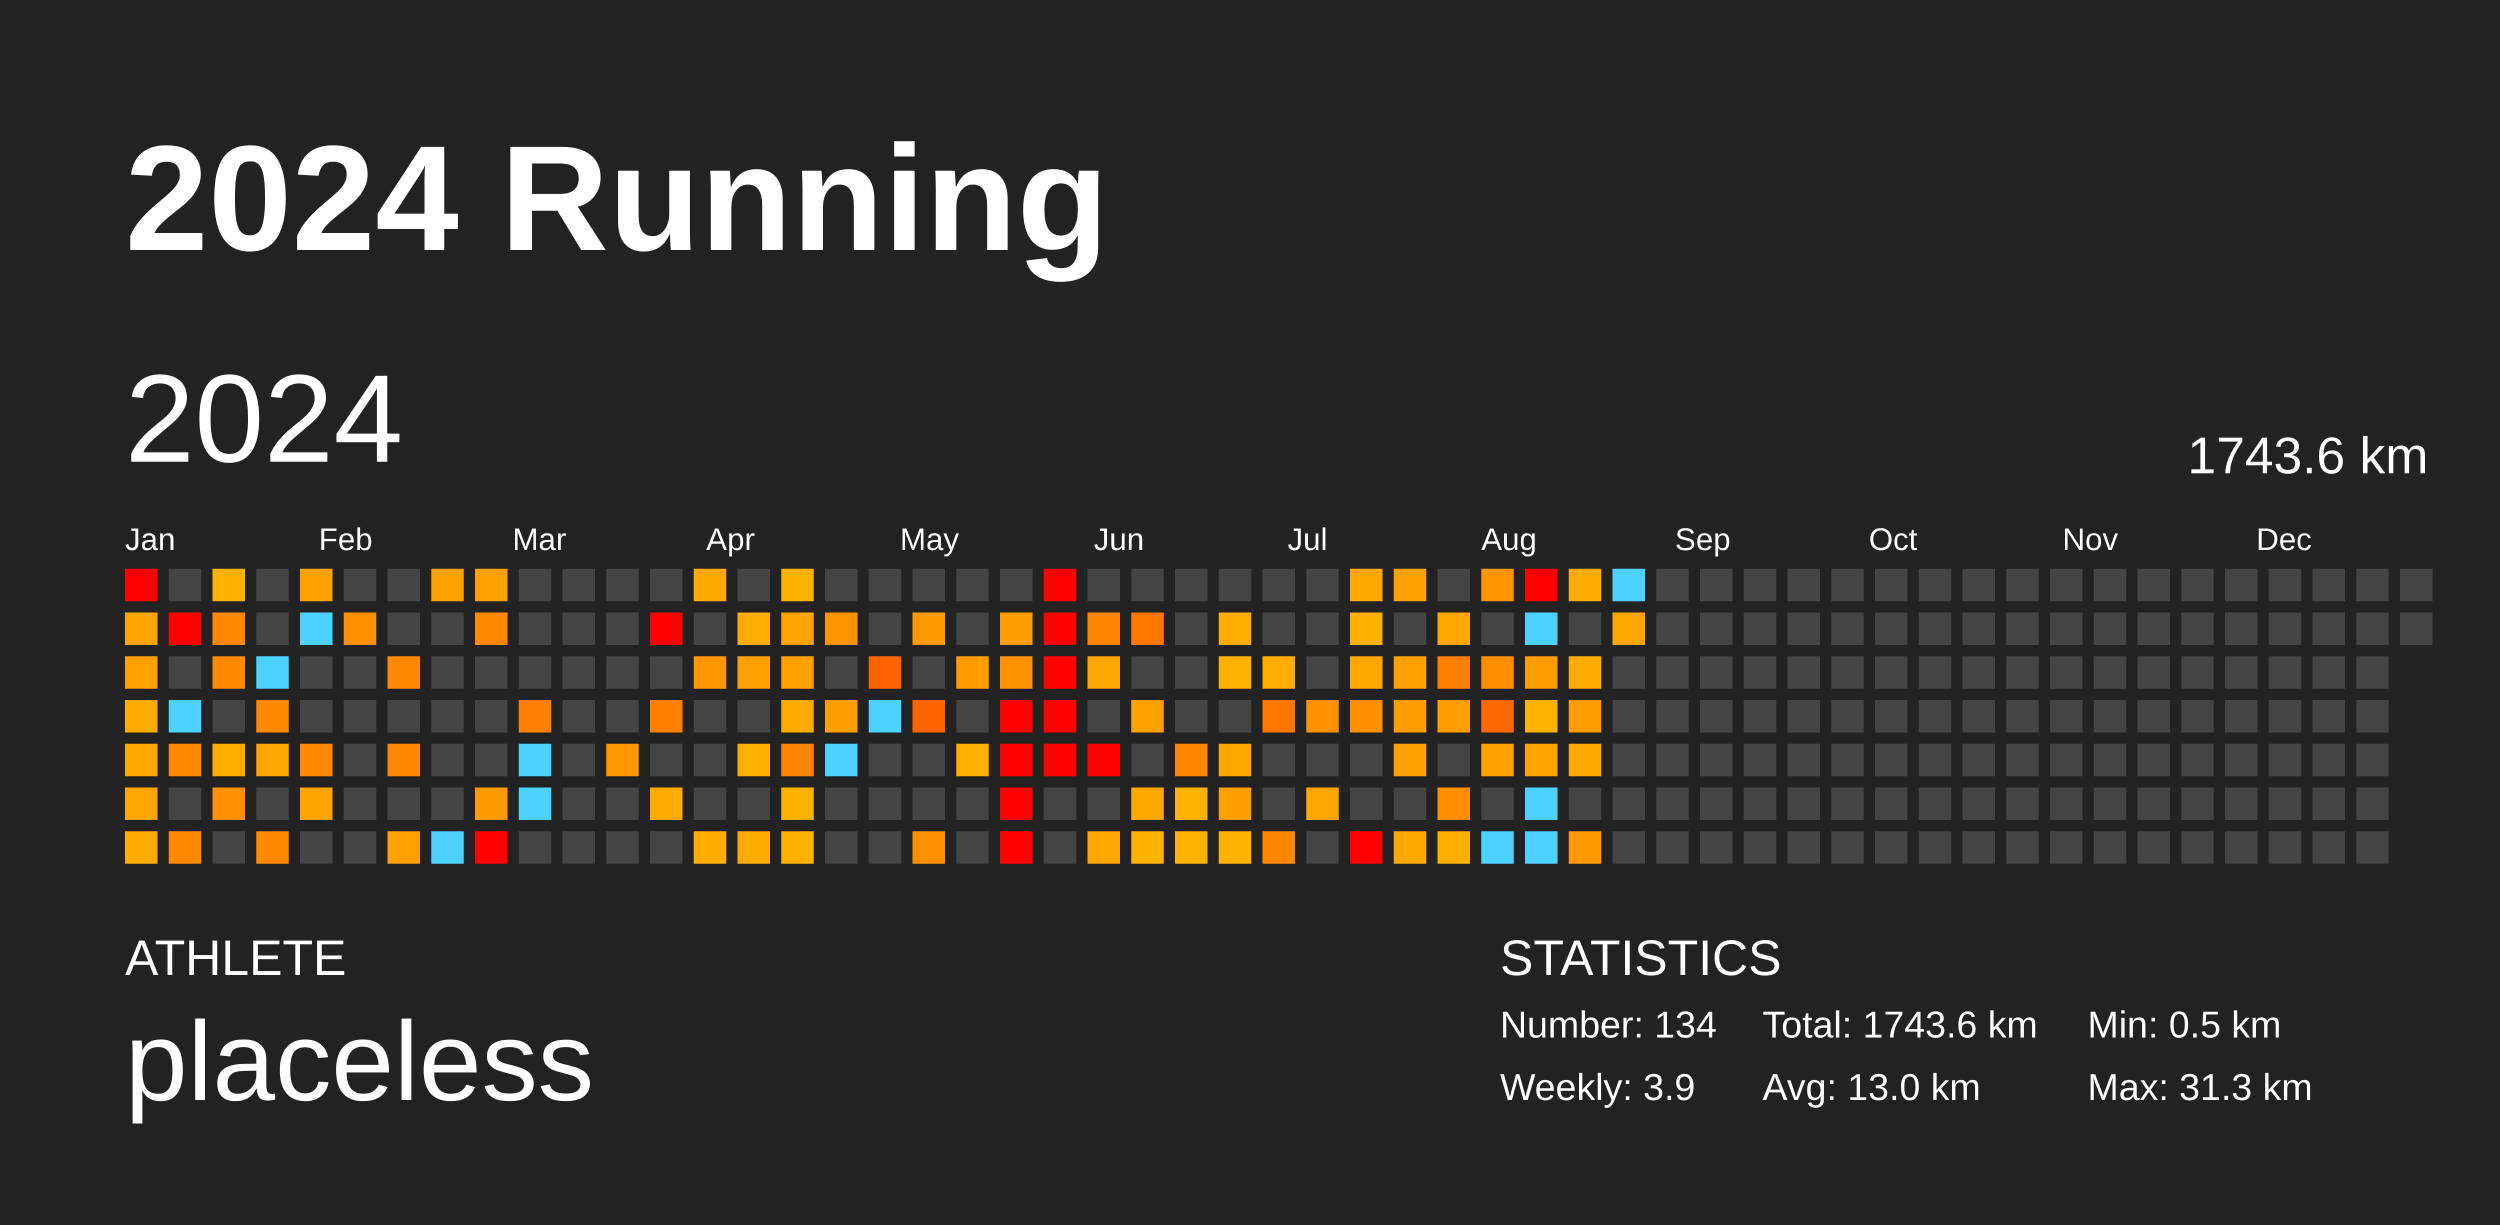
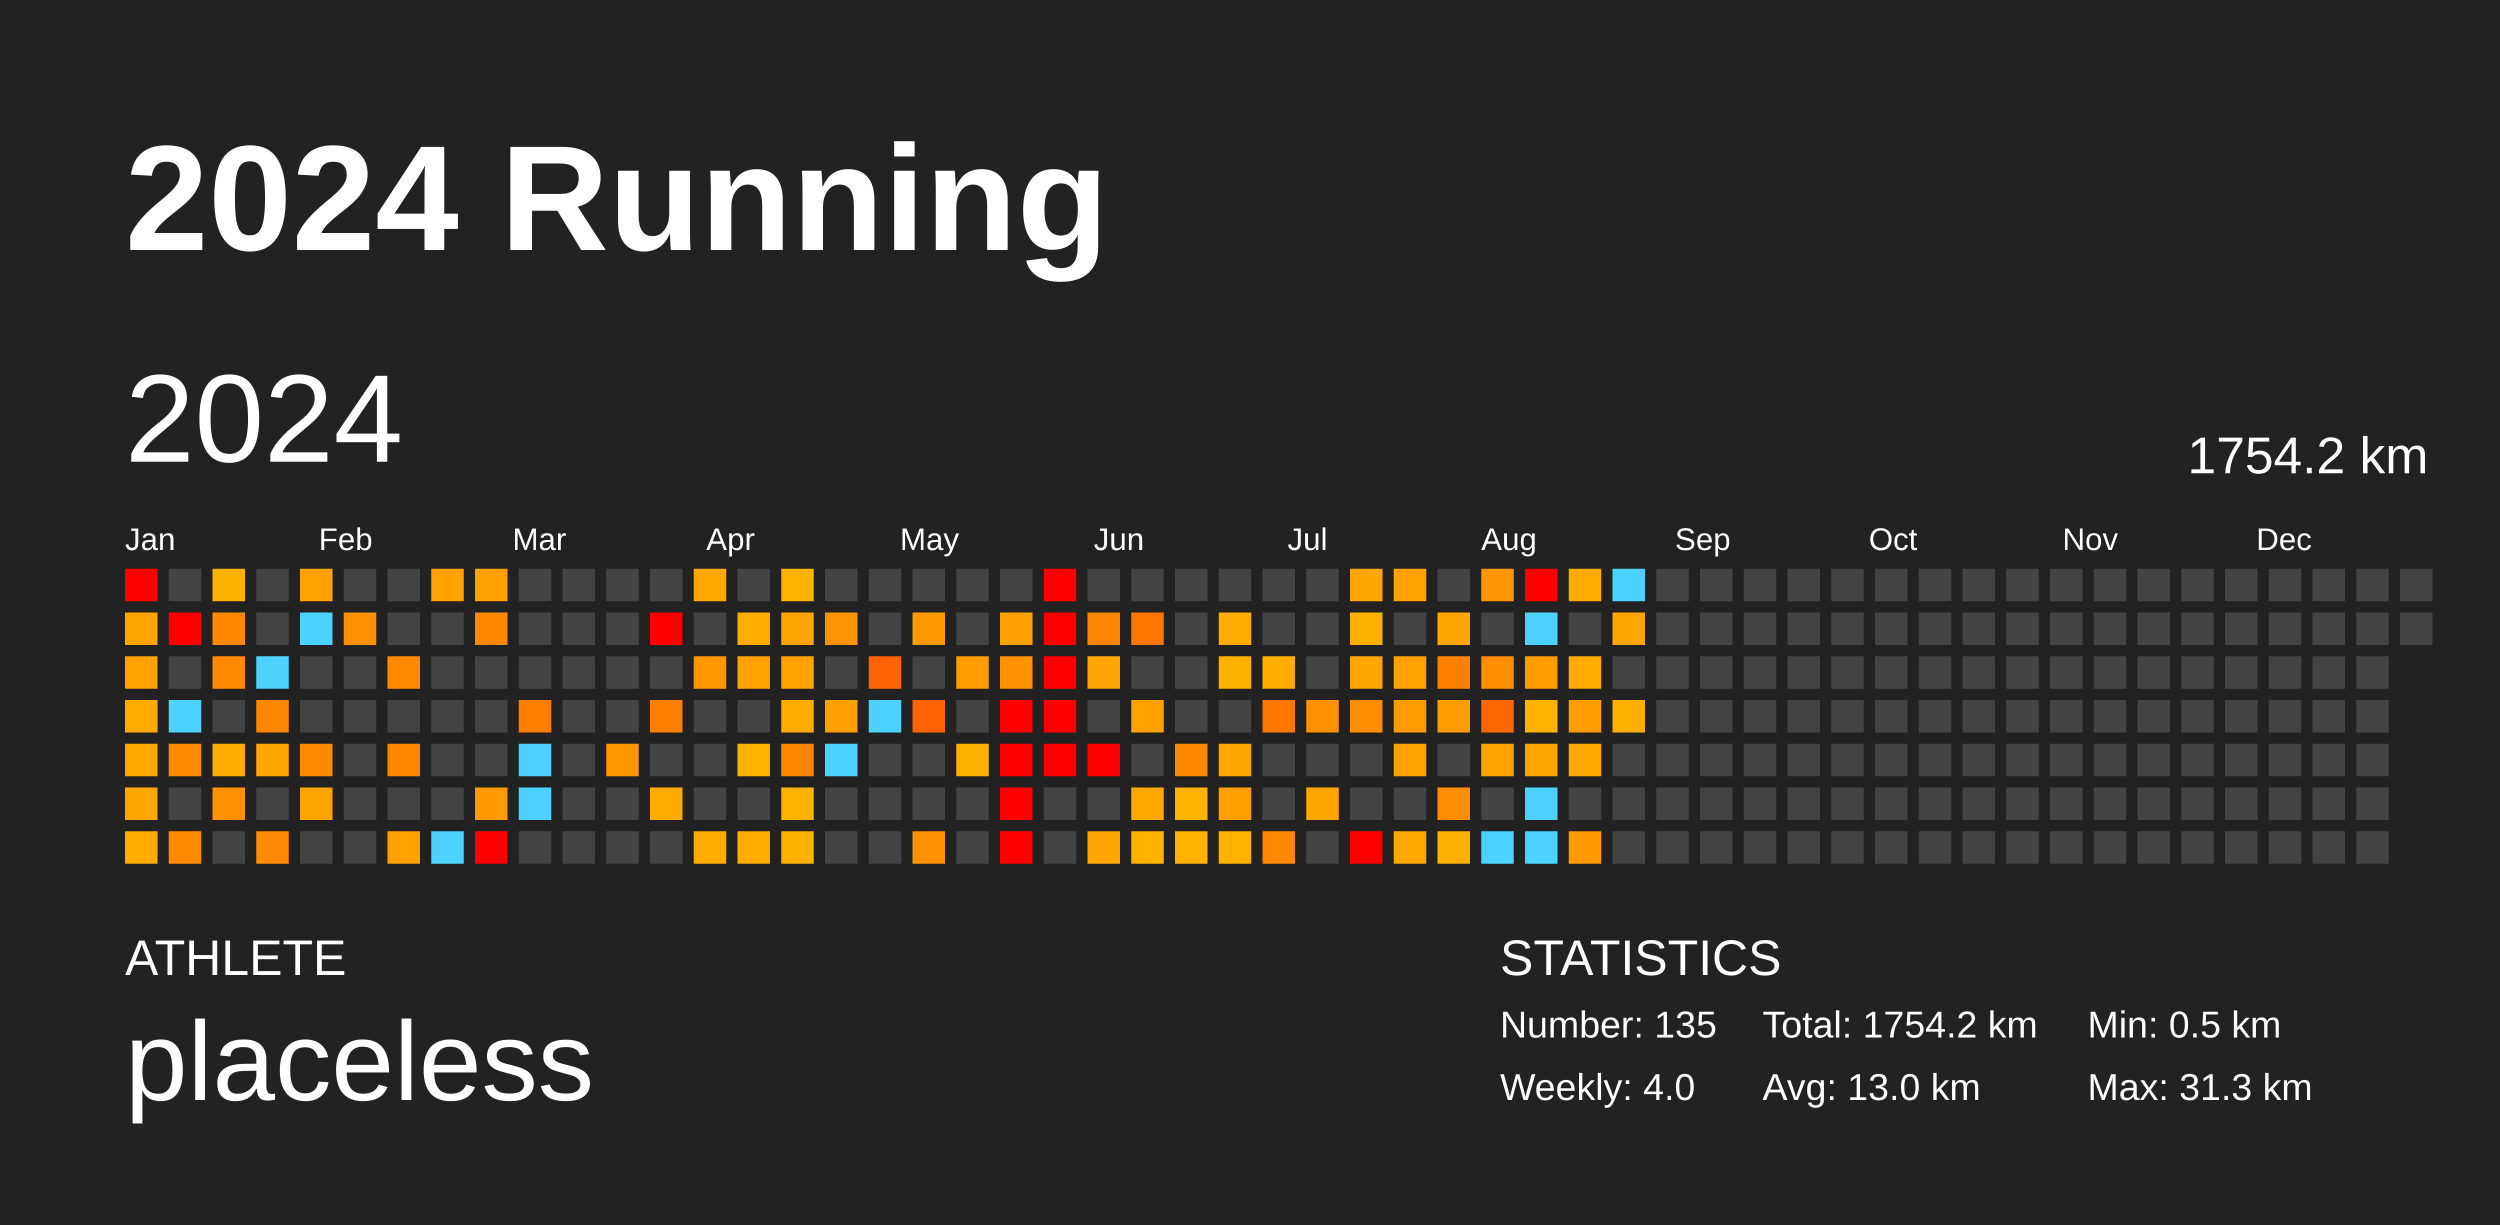
<svg xmlns="http://www.w3.org/2000/svg" baseProfile="full" height="98mm" version="1.1" viewBox="0,0,200,98" width="200mm">
  <defs />
  <rect fill="#222222" height="98" width="200" x="0" y="0" />
  <text fill="#FFFFFF" style="font-size:12px; font-family:Arial; font-weight:bold;" x="10" y="20">2024 Running</text>
  <text fill="#FFFFFF" style="font-size:4px; font-family:Arial" x="10" y="78">ATHLETE</text>
  <text fill="#FFFFFF" style="font-size:9px; font-family:Arial" x="10" y="88">placeless</text>
  <text fill="#FFFFFF" style="font-size:4px; font-family:Arial" x="120" y="78">STATISTICS</text>
-   <text fill="#FFFFFF" style="font-size:3px; font-family:Arial" x="120" y="83">Number: 134</text>
-   <text fill="#FFFFFF" style="font-size:3px; font-family:Arial" x="120" y="88">Weekly: 3.9</text>
-   <text fill="#FFFFFF" style="font-size:3px; font-family:Arial" x="141" y="83">Total: 1743.6 km</text>
+   <text fill="#FFFFFF" style="font-size:3px; font-family:Arial" x="120" y="83">Number: 135</text>
+   <text fill="#FFFFFF" style="font-size:3px; font-family:Arial" x="120" y="88">Weekly: 4.0</text>
+   <text fill="#FFFFFF" style="font-size:3px; font-family:Arial" x="141" y="83">Total: 1754.2 km</text>
  <text fill="#FFFFFF" style="font-size:3px; font-family:Arial" x="141" y="88">Avg: 13.0 km</text>
  <text fill="#FFFFFF" style="font-size:3px; font-family:Arial" x="167" y="83">Min: 0.5 km</text>
  <text fill="#FFFFFF" style="font-size:3px; font-family:Arial" x="167" y="88">Max: 31.3 km</text>
  <text dominant-baseline="hanging" fill="#FFFFFF" style="font-size:10.0px; font-family:Arial;" x="10" y="30">2024</text>
-   <text dominant-baseline="hanging" fill="#FFFFFF" style="font-size:4.125px; font-family:Arial;" x="175" y="35">1743.6 km</text>
+   <text dominant-baseline="hanging" fill="#FFFFFF" style="font-size:4.125px; font-family:Arial;" x="175" y="35">1754.2 km</text>
  <text fill="#FFFFFF" style="font-size:2.5px; font-family:Arial" x="10.0" y="44">Jan</text>
  <text fill="#FFFFFF" style="font-size:2.5px; font-family:Arial" x="25.5" y="44">Feb</text>
  <text fill="#FFFFFF" style="font-size:2.5px; font-family:Arial" x="41.0" y="44">Mar</text>
  <text fill="#FFFFFF" style="font-size:2.5px; font-family:Arial" x="56.5" y="44">Apr</text>
  <text fill="#FFFFFF" style="font-size:2.5px; font-family:Arial" x="72.0" y="44">May</text>
  <text fill="#FFFFFF" style="font-size:2.5px; font-family:Arial" x="87.5" y="44">Jun</text>
  <text fill="#FFFFFF" style="font-size:2.5px; font-family:Arial" x="103.0" y="44">Jul</text>
  <text fill="#FFFFFF" style="font-size:2.5px; font-family:Arial" x="118.5" y="44">Aug</text>
  <text fill="#FFFFFF" style="font-size:2.5px; font-family:Arial" x="134.0" y="44">Sep</text>
  <text fill="#FFFFFF" style="font-size:2.5px; font-family:Arial" x="149.5" y="44">Oct</text>
  <text fill="#FFFFFF" style="font-size:2.5px; font-family:Arial" x="165.0" y="44">Nov</text>
  <text fill="#FFFFFF" style="font-size:2.5px; font-family:Arial" x="180.5" y="44">Dec</text>
  <rect fill="red" height="2.6" width="2.6" x="10.0" y="45.5" />
  <rect fill="#ffa500" height="2.6" width="2.6" x="10.0" y="49.0" />
  <rect fill="#ffa200" height="2.6" width="2.6" x="10.0" y="52.5" />
  <rect fill="#ffab00" height="2.6" width="2.6" x="10.0" y="56.0" />
  <rect fill="#ffa900" height="2.6" width="2.6" x="10.0" y="59.5" />
  <rect fill="#ffa700" height="2.6" width="2.6" x="10.0" y="63.0" />
  <rect fill="#ffab00" height="2.6" width="2.6" x="10.0" y="66.5" />
  <rect fill="#444444" height="2.6" width="2.6" x="13.5" y="45.5" />
  <rect fill="red" height="2.6" width="2.6" x="13.5" y="49.0" />
  <rect fill="#444444" height="2.6" width="2.6" x="13.5" y="52.5" />
  <rect fill="#4dd2ff" height="2.6" width="2.6" x="13.5" y="56.0" />
  <rect fill="#ff8900" height="2.6" width="2.6" x="13.5" y="59.5" />
  <rect fill="#444444" height="2.6" width="2.6" x="13.5" y="63.0" />
  <rect fill="#ff8900" height="2.6" width="2.6" x="13.5" y="66.5" />
  <rect fill="#ffb100" height="2.6" width="2.6" x="17.0" y="45.5" />
  <rect fill="#ff8800" height="2.6" width="2.6" x="17.0" y="49.0" />
  <rect fill="#ff8900" height="2.6" width="2.6" x="17.0" y="52.5" />
  <rect fill="#444444" height="2.6" width="2.6" x="17.0" y="56.0" />
  <rect fill="#ffae00" height="2.6" width="2.6" x="17.0" y="59.5" />
  <rect fill="#ff9100" height="2.6" width="2.6" x="17.0" y="63.0" />
  <rect fill="#444444" height="2.6" width="2.6" x="17.0" y="66.5" />
  <rect fill="#444444" height="2.6" width="2.6" x="20.5" y="45.5" />
  <rect fill="#444444" height="2.6" width="2.6" x="20.5" y="49.0" />
  <rect fill="#4dd2ff" height="2.6" width="2.6" x="20.5" y="52.5" />
  <rect fill="#ff8800" height="2.6" width="2.6" x="20.5" y="56.0" />
  <rect fill="#ffa600" height="2.6" width="2.6" x="20.5" y="59.5" />
  <rect fill="#444444" height="2.6" width="2.6" x="20.5" y="63.0" />
  <rect fill="#ff8900" height="2.6" width="2.6" x="20.5" y="66.5" />
  <rect fill="#ffa200" height="2.6" width="2.6" x="24.0" y="45.5" />
  <rect fill="#4dd2ff" height="2.6" width="2.6" x="24.0" y="49.0" />
  <rect fill="#444444" height="2.6" width="2.6" x="24.0" y="52.5" />
  <rect fill="#444444" height="2.6" width="2.6" x="24.0" y="56.0" />
  <rect fill="#ff8900" height="2.6" width="2.6" x="24.0" y="59.5" />
  <rect fill="#ffa400" height="2.6" width="2.6" x="24.0" y="63.0" />
  <rect fill="#444444" height="2.6" width="2.6" x="24.0" y="66.5" />
  <rect fill="#444444" height="2.6" width="2.6" x="27.5" y="45.5" />
  <rect fill="#ff9000" height="2.6" width="2.6" x="27.5" y="49.0" />
  <rect fill="#444444" height="2.6" width="2.6" x="27.5" y="52.5" />
  <rect fill="#444444" height="2.6" width="2.6" x="27.5" y="56.0" />
  <rect fill="#444444" height="2.6" width="2.6" x="27.5" y="59.5" />
  <rect fill="#444444" height="2.6" width="2.6" x="27.5" y="63.0" />
  <rect fill="#444444" height="2.6" width="2.6" x="27.5" y="66.5" />
  <rect fill="#444444" height="2.6" width="2.6" x="31.0" y="45.5" />
  <rect fill="#444444" height="2.6" width="2.6" x="31.0" y="49.0" />
  <rect fill="#ff8900" height="2.6" width="2.6" x="31.0" y="52.5" />
  <rect fill="#444444" height="2.6" width="2.6" x="31.0" y="56.0" />
  <rect fill="#ff8800" height="2.6" width="2.6" x="31.0" y="59.5" />
  <rect fill="#444444" height="2.6" width="2.6" x="31.0" y="63.0" />
  <rect fill="#ffa100" height="2.6" width="2.6" x="31.0" y="66.5" />
  <rect fill="#ffa200" height="2.6" width="2.6" x="34.5" y="45.5" />
  <rect fill="#444444" height="2.6" width="2.6" x="34.5" y="49.0" />
  <rect fill="#444444" height="2.6" width="2.6" x="34.5" y="52.5" />
  <rect fill="#444444" height="2.6" width="2.6" x="34.5" y="56.0" />
  <rect fill="#444444" height="2.6" width="2.6" x="34.5" y="59.5" />
  <rect fill="#444444" height="2.6" width="2.6" x="34.5" y="63.0" />
  <rect fill="#4dd2ff" height="2.6" width="2.6" x="34.5" y="66.5" />
  <rect fill="#ffa100" height="2.6" width="2.6" x="38.0" y="45.5" />
  <rect fill="#ff8800" height="2.6" width="2.6" x="38.0" y="49.0" />
  <rect fill="#444444" height="2.6" width="2.6" x="38.0" y="52.5" />
  <rect fill="#444444" height="2.6" width="2.6" x="38.0" y="56.0" />
  <rect fill="#444444" height="2.6" width="2.6" x="38.0" y="59.5" />
  <rect fill="#ff9a00" height="2.6" width="2.6" x="38.0" y="63.0" />
  <rect fill="red" height="2.6" width="2.6" x="38.0" y="66.5" />
  <rect fill="#444444" height="2.6" width="2.6" x="41.5" y="45.5" />
  <rect fill="#444444" height="2.6" width="2.6" x="41.5" y="49.0" />
  <rect fill="#444444" height="2.6" width="2.6" x="41.5" y="52.5" />
  <rect fill="#ff8000" height="2.6" width="2.6" x="41.5" y="56.0" />
  <rect fill="#4dd2ff" height="2.6" width="2.6" x="41.5" y="59.5" />
  <rect fill="#4dd2ff" height="2.6" width="2.6" x="41.5" y="63.0" />
  <rect fill="#444444" height="2.6" width="2.6" x="41.5" y="66.5" />
  <rect fill="#444444" height="2.6" width="2.6" x="45.0" y="45.5" />
  <rect fill="#444444" height="2.6" width="2.6" x="45.0" y="49.0" />
  <rect fill="#444444" height="2.6" width="2.6" x="45.0" y="52.5" />
  <rect fill="#444444" height="2.6" width="2.6" x="45.0" y="56.0" />
  <rect fill="#444444" height="2.6" width="2.6" x="45.0" y="59.5" />
  <rect fill="#444444" height="2.6" width="2.6" x="45.0" y="63.0" />
  <rect fill="#444444" height="2.6" width="2.6" x="45.0" y="66.5" />
  <rect fill="#444444" height="2.6" width="2.6" x="48.5" y="45.5" />
  <rect fill="#444444" height="2.6" width="2.6" x="48.5" y="49.0" />
  <rect fill="#444444" height="2.6" width="2.6" x="48.5" y="52.5" />
  <rect fill="#444444" height="2.6" width="2.6" x="48.5" y="56.0" />
  <rect fill="#ff9800" height="2.6" width="2.6" x="48.5" y="59.5" />
  <rect fill="#444444" height="2.6" width="2.6" x="48.5" y="63.0" />
  <rect fill="#444444" height="2.6" width="2.6" x="48.5" y="66.5" />
  <rect fill="#444444" height="2.6" width="2.6" x="52.0" y="45.5" />
  <rect fill="red" height="2.6" width="2.6" x="52.0" y="49.0" />
  <rect fill="#444444" height="2.6" width="2.6" x="52.0" y="52.5" />
  <rect fill="#ff8000" height="2.6" width="2.6" x="52.0" y="56.0" />
  <rect fill="#444444" height="2.6" width="2.6" x="52.0" y="59.5" />
  <rect fill="#ffab00" height="2.6" width="2.6" x="52.0" y="63.0" />
  <rect fill="#444444" height="2.6" width="2.6" x="52.0" y="66.5" />
  <rect fill="#ffa800" height="2.6" width="2.6" x="55.5" y="45.5" />
  <rect fill="#444444" height="2.6" width="2.6" x="55.5" y="49.0" />
  <rect fill="#ff9800" height="2.6" width="2.6" x="55.5" y="52.5" />
  <rect fill="#444444" height="2.6" width="2.6" x="55.5" y="56.0" />
  <rect fill="#444444" height="2.6" width="2.6" x="55.5" y="59.5" />
  <rect fill="#444444" height="2.6" width="2.6" x="55.5" y="63.0" />
  <rect fill="#ffab00" height="2.6" width="2.6" x="55.5" y="66.5" />
  <rect fill="#444444" height="2.6" width="2.6" x="59.0" y="45.5" />
  <rect fill="#ffad00" height="2.6" width="2.6" x="59.0" y="49.0" />
  <rect fill="#ffa200" height="2.6" width="2.6" x="59.0" y="52.5" />
  <rect fill="#444444" height="2.6" width="2.6" x="59.0" y="56.0" />
  <rect fill="#ffb300" height="2.6" width="2.6" x="59.0" y="59.5" />
  <rect fill="#444444" height="2.6" width="2.6" x="59.0" y="63.0" />
  <rect fill="#ffab00" height="2.6" width="2.6" x="59.0" y="66.5" />
  <rect fill="#ffb300" height="2.6" width="2.6" x="62.5" y="45.5" />
  <rect fill="#ffa400" height="2.6" width="2.6" x="62.5" y="49.0" />
  <rect fill="#ffa200" height="2.6" width="2.6" x="62.5" y="52.5" />
  <rect fill="#ffab00" height="2.6" width="2.6" x="62.5" y="56.0" />
  <rect fill="#ff8500" height="2.6" width="2.6" x="62.5" y="59.5" />
  <rect fill="#ffb300" height="2.6" width="2.6" x="62.5" y="63.0" />
  <rect fill="#ffb100" height="2.6" width="2.6" x="62.5" y="66.5" />
  <rect fill="#444444" height="2.6" width="2.6" x="66.0" y="45.5" />
  <rect fill="#ff9400" height="2.6" width="2.6" x="66.0" y="49.0" />
  <rect fill="#444444" height="2.6" width="2.6" x="66.0" y="52.5" />
  <rect fill="#ffa000" height="2.6" width="2.6" x="66.0" y="56.0" />
  <rect fill="#4dd2ff" height="2.6" width="2.6" x="66.0" y="59.5" />
  <rect fill="#444444" height="2.6" width="2.6" x="66.0" y="63.0" />
  <rect fill="#444444" height="2.6" width="2.6" x="66.0" y="66.5" />
  <rect fill="#444444" height="2.6" width="2.6" x="69.5" y="45.5" />
  <rect fill="#444444" height="2.6" width="2.6" x="69.5" y="49.0" />
  <rect fill="#ff6200" height="2.6" width="2.6" x="69.5" y="52.5" />
  <rect fill="#4dd2ff" height="2.6" width="2.6" x="69.5" y="56.0" />
  <rect fill="#444444" height="2.6" width="2.6" x="69.5" y="59.5" />
  <rect fill="#444444" height="2.6" width="2.6" x="69.5" y="63.0" />
  <rect fill="#444444" height="2.6" width="2.6" x="69.5" y="66.5" />
  <rect fill="#444444" height="2.6" width="2.6" x="73.0" y="45.5" />
  <rect fill="#ff9900" height="2.6" width="2.6" x="73.0" y="49.0" />
  <rect fill="#444444" height="2.6" width="2.6" x="73.0" y="52.5" />
  <rect fill="#ff6300" height="2.6" width="2.6" x="73.0" y="56.0" />
  <rect fill="#444444" height="2.6" width="2.6" x="73.0" y="59.5" />
  <rect fill="#444444" height="2.6" width="2.6" x="73.0" y="63.0" />
  <rect fill="#ff9100" height="2.6" width="2.6" x="73.0" y="66.5" />
  <rect fill="#444444" height="2.6" width="2.6" x="76.5" y="45.5" />
  <rect fill="#444444" height="2.6" width="2.6" x="76.5" y="49.0" />
  <rect fill="#ff9d00" height="2.6" width="2.6" x="76.5" y="52.5" />
  <rect fill="#444444" height="2.6" width="2.6" x="76.5" y="56.0" />
  <rect fill="#ffb100" height="2.6" width="2.6" x="76.5" y="59.5" />
  <rect fill="#444444" height="2.6" width="2.6" x="76.5" y="63.0" />
  <rect fill="#444444" height="2.6" width="2.6" x="76.5" y="66.5" />
  <rect fill="#444444" height="2.6" width="2.6" x="80.0" y="45.5" />
  <rect fill="#ffa000" height="2.6" width="2.6" x="80.0" y="49.0" />
  <rect fill="#ff9200" height="2.6" width="2.6" x="80.0" y="52.5" />
  <rect fill="red" height="2.6" width="2.6" x="80.0" y="56.0" />
  <rect fill="red" height="2.6" width="2.6" x="80.0" y="59.5" />
  <rect fill="red" height="2.6" width="2.6" x="80.0" y="63.0" />
  <rect fill="red" height="2.6" width="2.6" x="80.0" y="66.5" />
  <rect fill="red" height="2.6" width="2.6" x="83.5" y="45.5" />
  <rect fill="red" height="2.6" width="2.6" x="83.5" y="49.0" />
  <rect fill="red" height="2.6" width="2.6" x="83.5" y="52.5" />
  <rect fill="red" height="2.6" width="2.6" x="83.5" y="56.0" />
  <rect fill="red" height="2.6" width="2.6" x="83.5" y="59.5" />
  <rect fill="#444444" height="2.6" width="2.6" x="83.5" y="63.0" />
  <rect fill="#444444" height="2.6" width="2.6" x="83.5" y="66.5" />
  <rect fill="#444444" height="2.6" width="2.6" x="87.0" y="45.5" />
  <rect fill="#ff8500" height="2.6" width="2.6" x="87.0" y="49.0" />
  <rect fill="#ffa600" height="2.6" width="2.6" x="87.0" y="52.5" />
  <rect fill="#444444" height="2.6" width="2.6" x="87.0" y="56.0" />
  <rect fill="red" height="2.6" width="2.6" x="87.0" y="59.5" />
  <rect fill="#444444" height="2.6" width="2.6" x="87.0" y="63.0" />
  <rect fill="#ffa600" height="2.6" width="2.6" x="87.0" y="66.5" />
  <rect fill="#444444" height="2.6" width="2.6" x="90.5" y="45.5" />
  <rect fill="#ff7600" height="2.6" width="2.6" x="90.5" y="49.0" />
  <rect fill="#444444" height="2.6" width="2.6" x="90.5" y="52.5" />
  <rect fill="#ffa200" height="2.6" width="2.6" x="90.5" y="56.0" />
  <rect fill="#444444" height="2.6" width="2.6" x="90.5" y="59.5" />
  <rect fill="#ffa900" height="2.6" width="2.6" x="90.5" y="63.0" />
  <rect fill="#ffb200" height="2.6" width="2.6" x="90.5" y="66.5" />
  <rect fill="#444444" height="2.6" width="2.6" x="94.0" y="45.5" />
  <rect fill="#444444" height="2.6" width="2.6" x="94.0" y="49.0" />
  <rect fill="#444444" height="2.6" width="2.6" x="94.0" y="52.5" />
  <rect fill="#444444" height="2.6" width="2.6" x="94.0" y="56.0" />
  <rect fill="#ff8700" height="2.6" width="2.6" x="94.0" y="59.5" />
  <rect fill="#ffb200" height="2.6" width="2.6" x="94.0" y="63.0" />
  <rect fill="#ffb200" height="2.6" width="2.6" x="94.0" y="66.5" />
  <rect fill="#444444" height="2.6" width="2.6" x="97.5" y="45.5" />
  <rect fill="#ffad00" height="2.6" width="2.6" x="97.5" y="49.0" />
  <rect fill="#ffb100" height="2.6" width="2.6" x="97.5" y="52.5" />
  <rect fill="#444444" height="2.6" width="2.6" x="97.5" y="56.0" />
  <rect fill="#ffa700" height="2.6" width="2.6" x="97.5" y="59.5" />
  <rect fill="#ffa000" height="2.6" width="2.6" x="97.5" y="63.0" />
  <rect fill="#ffb200" height="2.6" width="2.6" x="97.5" y="66.5" />
  <rect fill="#444444" height="2.6" width="2.6" x="101.0" y="45.5" />
  <rect fill="#444444" height="2.6" width="2.6" x="101.0" y="49.0" />
  <rect fill="#ffae00" height="2.6" width="2.6" x="101.0" y="52.5" />
  <rect fill="#ff7600" height="2.6" width="2.6" x="101.0" y="56.0" />
  <rect fill="#444444" height="2.6" width="2.6" x="101.0" y="59.5" />
  <rect fill="#444444" height="2.6" width="2.6" x="101.0" y="63.0" />
  <rect fill="#ff8600" height="2.6" width="2.6" x="101.0" y="66.5" />
  <rect fill="#444444" height="2.6" width="2.6" x="104.5" y="45.5" />
  <rect fill="#444444" height="2.6" width="2.6" x="104.5" y="49.0" />
  <rect fill="#444444" height="2.6" width="2.6" x="104.5" y="52.5" />
  <rect fill="#ff9100" height="2.6" width="2.6" x="104.5" y="56.0" />
  <rect fill="#444444" height="2.6" width="2.6" x="104.5" y="59.5" />
  <rect fill="#ffa700" height="2.6" width="2.6" x="104.5" y="63.0" />
  <rect fill="#444444" height="2.6" width="2.6" x="104.5" y="66.5" />
  <rect fill="#ffa700" height="2.6" width="2.6" x="108.0" y="45.5" />
  <rect fill="#ffb100" height="2.6" width="2.6" x="108.0" y="49.0" />
  <rect fill="#ffa700" height="2.6" width="2.6" x="108.0" y="52.5" />
  <rect fill="#ff8f00" height="2.6" width="2.6" x="108.0" y="56.0" />
  <rect fill="#444444" height="2.6" width="2.6" x="108.0" y="59.5" />
  <rect fill="#444444" height="2.6" width="2.6" x="108.0" y="63.0" />
  <rect fill="red" height="2.6" width="2.6" x="108.0" y="66.5" />
  <rect fill="#ffa200" height="2.6" width="2.6" x="111.5" y="45.5" />
  <rect fill="#444444" height="2.6" width="2.6" x="111.5" y="49.0" />
  <rect fill="#ffa200" height="2.6" width="2.6" x="111.5" y="52.5" />
  <rect fill="#ff9c00" height="2.6" width="2.6" x="111.5" y="56.0" />
  <rect fill="#ffa200" height="2.6" width="2.6" x="111.5" y="59.5" />
  <rect fill="#444444" height="2.6" width="2.6" x="111.5" y="63.0" />
  <rect fill="#ffa900" height="2.6" width="2.6" x="111.5" y="66.5" />
  <rect fill="#444444" height="2.6" width="2.6" x="115.0" y="45.5" />
  <rect fill="#ffa700" height="2.6" width="2.6" x="115.0" y="49.0" />
  <rect fill="#ff8000" height="2.6" width="2.6" x="115.0" y="52.5" />
  <rect fill="#ff9c00" height="2.6" width="2.6" x="115.0" y="56.0" />
  <rect fill="#444444" height="2.6" width="2.6" x="115.0" y="59.5" />
  <rect fill="#ff8f00" height="2.6" width="2.6" x="115.0" y="63.0" />
  <rect fill="#ffaf00" height="2.6" width="2.6" x="115.0" y="66.5" />
  <rect fill="#ff9500" height="2.6" width="2.6" x="118.5" y="45.5" />
  <rect fill="#444444" height="2.6" width="2.6" x="118.5" y="49.0" />
  <rect fill="#ff8e00" height="2.6" width="2.6" x="118.5" y="52.5" />
  <rect fill="#ff6800" height="2.6" width="2.6" x="118.5" y="56.0" />
  <rect fill="#ffa200" height="2.6" width="2.6" x="118.5" y="59.5" />
  <rect fill="#444444" height="2.6" width="2.6" x="118.5" y="63.0" />
  <rect fill="#4dd2ff" height="2.6" width="2.6" x="118.5" y="66.5" />
  <rect fill="red" height="2.6" width="2.6" x="122.0" y="45.5" />
  <rect fill="#4dd2ff" height="2.6" width="2.6" x="122.0" y="49.0" />
  <rect fill="#ff9c00" height="2.6" width="2.6" x="122.0" y="52.5" />
  <rect fill="#ffb300" height="2.6" width="2.6" x="122.0" y="56.0" />
  <rect fill="#ffa400" height="2.6" width="2.6" x="122.0" y="59.5" />
  <rect fill="#4dd2ff" height="2.6" width="2.6" x="122.0" y="63.0" />
  <rect fill="#4dd2ff" height="2.6" width="2.6" x="122.0" y="66.5" />
  <rect fill="#ffab00" height="2.6" width="2.6" x="125.5" y="45.5" />
  <rect fill="#444444" height="2.6" width="2.6" x="125.5" y="49.0" />
  <rect fill="#ffab00" height="2.6" width="2.6" x="125.5" y="52.5" />
  <rect fill="#ff9d00" height="2.6" width="2.6" x="125.5" y="56.0" />
  <rect fill="#ffa800" height="2.6" width="2.6" x="125.5" y="59.5" />
  <rect fill="#444444" height="2.6" width="2.6" x="125.5" y="63.0" />
  <rect fill="#ff9900" height="2.6" width="2.6" x="125.5" y="66.5" />
  <rect fill="#4dd2ff" height="2.6" width="2.6" x="129.0" y="45.5" />
  <rect fill="#ffa700" height="2.6" width="2.6" x="129.0" y="49.0" />
  <rect fill="#444444" height="2.6" width="2.6" x="129.0" y="52.5" />
-   <rect fill="#444444" height="2.6" width="2.6" x="129.0" y="56.0" />
+   <rect fill="#ffaf00" height="2.6" width="2.6" x="129.0" y="56.0" />
  <rect fill="#444444" height="2.6" width="2.6" x="129.0" y="59.5" />
  <rect fill="#444444" height="2.6" width="2.6" x="129.0" y="63.0" />
  <rect fill="#444444" height="2.6" width="2.6" x="129.0" y="66.5" />
  <rect fill="#444444" height="2.6" width="2.6" x="132.5" y="45.5" />
  <rect fill="#444444" height="2.6" width="2.6" x="132.5" y="49.0" />
  <rect fill="#444444" height="2.6" width="2.6" x="132.5" y="52.5" />
  <rect fill="#444444" height="2.6" width="2.6" x="132.5" y="56.0" />
  <rect fill="#444444" height="2.6" width="2.6" x="132.5" y="59.5" />
  <rect fill="#444444" height="2.6" width="2.6" x="132.5" y="63.0" />
  <rect fill="#444444" height="2.6" width="2.6" x="132.5" y="66.5" />
  <rect fill="#444444" height="2.6" width="2.6" x="136.0" y="45.5" />
  <rect fill="#444444" height="2.6" width="2.6" x="136.0" y="49.0" />
  <rect fill="#444444" height="2.6" width="2.6" x="136.0" y="52.5" />
  <rect fill="#444444" height="2.6" width="2.6" x="136.0" y="56.0" />
  <rect fill="#444444" height="2.6" width="2.6" x="136.0" y="59.5" />
  <rect fill="#444444" height="2.6" width="2.6" x="136.0" y="63.0" />
  <rect fill="#444444" height="2.6" width="2.6" x="136.0" y="66.5" />
  <rect fill="#444444" height="2.6" width="2.6" x="139.5" y="45.5" />
  <rect fill="#444444" height="2.6" width="2.6" x="139.5" y="49.0" />
  <rect fill="#444444" height="2.6" width="2.6" x="139.5" y="52.5" />
  <rect fill="#444444" height="2.6" width="2.6" x="139.5" y="56.0" />
  <rect fill="#444444" height="2.6" width="2.6" x="139.5" y="59.5" />
  <rect fill="#444444" height="2.6" width="2.6" x="139.5" y="63.0" />
  <rect fill="#444444" height="2.6" width="2.6" x="139.5" y="66.5" />
  <rect fill="#444444" height="2.6" width="2.6" x="143.0" y="45.5" />
  <rect fill="#444444" height="2.6" width="2.6" x="143.0" y="49.0" />
  <rect fill="#444444" height="2.6" width="2.6" x="143.0" y="52.5" />
  <rect fill="#444444" height="2.6" width="2.6" x="143.0" y="56.0" />
  <rect fill="#444444" height="2.6" width="2.6" x="143.0" y="59.5" />
  <rect fill="#444444" height="2.6" width="2.6" x="143.0" y="63.0" />
  <rect fill="#444444" height="2.6" width="2.6" x="143.0" y="66.5" />
  <rect fill="#444444" height="2.6" width="2.6" x="146.5" y="45.5" />
  <rect fill="#444444" height="2.6" width="2.6" x="146.5" y="49.0" />
  <rect fill="#444444" height="2.6" width="2.6" x="146.5" y="52.5" />
  <rect fill="#444444" height="2.6" width="2.6" x="146.5" y="56.0" />
  <rect fill="#444444" height="2.6" width="2.6" x="146.5" y="59.5" />
  <rect fill="#444444" height="2.6" width="2.6" x="146.5" y="63.0" />
  <rect fill="#444444" height="2.6" width="2.6" x="146.5" y="66.5" />
  <rect fill="#444444" height="2.6" width="2.6" x="150.0" y="45.5" />
  <rect fill="#444444" height="2.6" width="2.6" x="150.0" y="49.0" />
  <rect fill="#444444" height="2.6" width="2.6" x="150.0" y="52.5" />
  <rect fill="#444444" height="2.6" width="2.6" x="150.0" y="56.0" />
  <rect fill="#444444" height="2.6" width="2.6" x="150.0" y="59.5" />
  <rect fill="#444444" height="2.6" width="2.6" x="150.0" y="63.0" />
  <rect fill="#444444" height="2.6" width="2.6" x="150.0" y="66.5" />
  <rect fill="#444444" height="2.6" width="2.6" x="153.5" y="45.5" />
  <rect fill="#444444" height="2.6" width="2.6" x="153.5" y="49.0" />
  <rect fill="#444444" height="2.6" width="2.6" x="153.5" y="52.5" />
  <rect fill="#444444" height="2.6" width="2.6" x="153.5" y="56.0" />
  <rect fill="#444444" height="2.6" width="2.6" x="153.5" y="59.5" />
  <rect fill="#444444" height="2.6" width="2.6" x="153.5" y="63.0" />
  <rect fill="#444444" height="2.6" width="2.6" x="153.5" y="66.5" />
  <rect fill="#444444" height="2.6" width="2.6" x="157.0" y="45.5" />
  <rect fill="#444444" height="2.6" width="2.6" x="157.0" y="49.0" />
  <rect fill="#444444" height="2.6" width="2.6" x="157.0" y="52.5" />
  <rect fill="#444444" height="2.6" width="2.6" x="157.0" y="56.0" />
  <rect fill="#444444" height="2.6" width="2.6" x="157.0" y="59.5" />
  <rect fill="#444444" height="2.6" width="2.6" x="157.0" y="63.0" />
  <rect fill="#444444" height="2.6" width="2.6" x="157.0" y="66.5" />
  <rect fill="#444444" height="2.6" width="2.6" x="160.5" y="45.5" />
  <rect fill="#444444" height="2.6" width="2.6" x="160.5" y="49.0" />
  <rect fill="#444444" height="2.6" width="2.6" x="160.5" y="52.5" />
  <rect fill="#444444" height="2.6" width="2.6" x="160.5" y="56.0" />
  <rect fill="#444444" height="2.6" width="2.6" x="160.5" y="59.5" />
  <rect fill="#444444" height="2.6" width="2.6" x="160.5" y="63.0" />
  <rect fill="#444444" height="2.6" width="2.6" x="160.5" y="66.5" />
  <rect fill="#444444" height="2.6" width="2.6" x="164.0" y="45.5" />
  <rect fill="#444444" height="2.6" width="2.6" x="164.0" y="49.0" />
  <rect fill="#444444" height="2.6" width="2.6" x="164.0" y="52.5" />
  <rect fill="#444444" height="2.6" width="2.6" x="164.0" y="56.0" />
  <rect fill="#444444" height="2.6" width="2.6" x="164.0" y="59.5" />
  <rect fill="#444444" height="2.6" width="2.6" x="164.0" y="63.0" />
  <rect fill="#444444" height="2.6" width="2.6" x="164.0" y="66.5" />
  <rect fill="#444444" height="2.6" width="2.6" x="167.5" y="45.5" />
  <rect fill="#444444" height="2.6" width="2.6" x="167.5" y="49.0" />
  <rect fill="#444444" height="2.6" width="2.6" x="167.5" y="52.5" />
  <rect fill="#444444" height="2.6" width="2.6" x="167.5" y="56.0" />
  <rect fill="#444444" height="2.6" width="2.6" x="167.5" y="59.5" />
  <rect fill="#444444" height="2.6" width="2.6" x="167.5" y="63.0" />
  <rect fill="#444444" height="2.6" width="2.6" x="167.5" y="66.5" />
  <rect fill="#444444" height="2.6" width="2.6" x="171.0" y="45.5" />
  <rect fill="#444444" height="2.6" width="2.6" x="171.0" y="49.0" />
  <rect fill="#444444" height="2.6" width="2.6" x="171.0" y="52.5" />
  <rect fill="#444444" height="2.6" width="2.6" x="171.0" y="56.0" />
  <rect fill="#444444" height="2.6" width="2.6" x="171.0" y="59.5" />
  <rect fill="#444444" height="2.6" width="2.6" x="171.0" y="63.0" />
  <rect fill="#444444" height="2.6" width="2.6" x="171.0" y="66.5" />
  <rect fill="#444444" height="2.6" width="2.6" x="174.5" y="45.5" />
  <rect fill="#444444" height="2.6" width="2.6" x="174.5" y="49.0" />
  <rect fill="#444444" height="2.6" width="2.6" x="174.5" y="52.5" />
  <rect fill="#444444" height="2.6" width="2.6" x="174.5" y="56.0" />
  <rect fill="#444444" height="2.6" width="2.6" x="174.5" y="59.5" />
  <rect fill="#444444" height="2.6" width="2.6" x="174.5" y="63.0" />
  <rect fill="#444444" height="2.6" width="2.6" x="174.5" y="66.5" />
  <rect fill="#444444" height="2.6" width="2.6" x="178.0" y="45.5" />
  <rect fill="#444444" height="2.6" width="2.6" x="178.0" y="49.0" />
  <rect fill="#444444" height="2.6" width="2.6" x="178.0" y="52.5" />
  <rect fill="#444444" height="2.6" width="2.6" x="178.0" y="56.0" />
  <rect fill="#444444" height="2.6" width="2.6" x="178.0" y="59.5" />
  <rect fill="#444444" height="2.6" width="2.6" x="178.0" y="63.0" />
  <rect fill="#444444" height="2.6" width="2.6" x="178.0" y="66.5" />
  <rect fill="#444444" height="2.6" width="2.6" x="181.5" y="45.5" />
  <rect fill="#444444" height="2.6" width="2.6" x="181.5" y="49.0" />
  <rect fill="#444444" height="2.6" width="2.6" x="181.5" y="52.5" />
  <rect fill="#444444" height="2.6" width="2.6" x="181.5" y="56.0" />
  <rect fill="#444444" height="2.6" width="2.6" x="181.5" y="59.5" />
  <rect fill="#444444" height="2.6" width="2.6" x="181.5" y="63.0" />
  <rect fill="#444444" height="2.6" width="2.6" x="181.5" y="66.5" />
  <rect fill="#444444" height="2.6" width="2.6" x="185.0" y="45.5" />
  <rect fill="#444444" height="2.6" width="2.6" x="185.0" y="49.0" />
  <rect fill="#444444" height="2.6" width="2.6" x="185.0" y="52.5" />
  <rect fill="#444444" height="2.6" width="2.6" x="185.0" y="56.0" />
  <rect fill="#444444" height="2.6" width="2.6" x="185.0" y="59.5" />
  <rect fill="#444444" height="2.6" width="2.6" x="185.0" y="63.0" />
  <rect fill="#444444" height="2.6" width="2.6" x="185.0" y="66.5" />
  <rect fill="#444444" height="2.6" width="2.6" x="188.5" y="45.5" />
  <rect fill="#444444" height="2.6" width="2.6" x="188.5" y="49.0" />
  <rect fill="#444444" height="2.6" width="2.6" x="188.5" y="52.5" />
  <rect fill="#444444" height="2.6" width="2.6" x="188.5" y="56.0" />
  <rect fill="#444444" height="2.6" width="2.6" x="188.5" y="59.5" />
  <rect fill="#444444" height="2.6" width="2.6" x="188.5" y="63.0" />
  <rect fill="#444444" height="2.6" width="2.6" x="188.5" y="66.5" />
  <rect fill="#444444" height="2.6" width="2.6" x="192.0" y="45.5" />
  <rect fill="#444444" height="2.6" width="2.6" x="192.0" y="49.0" />
</svg>
